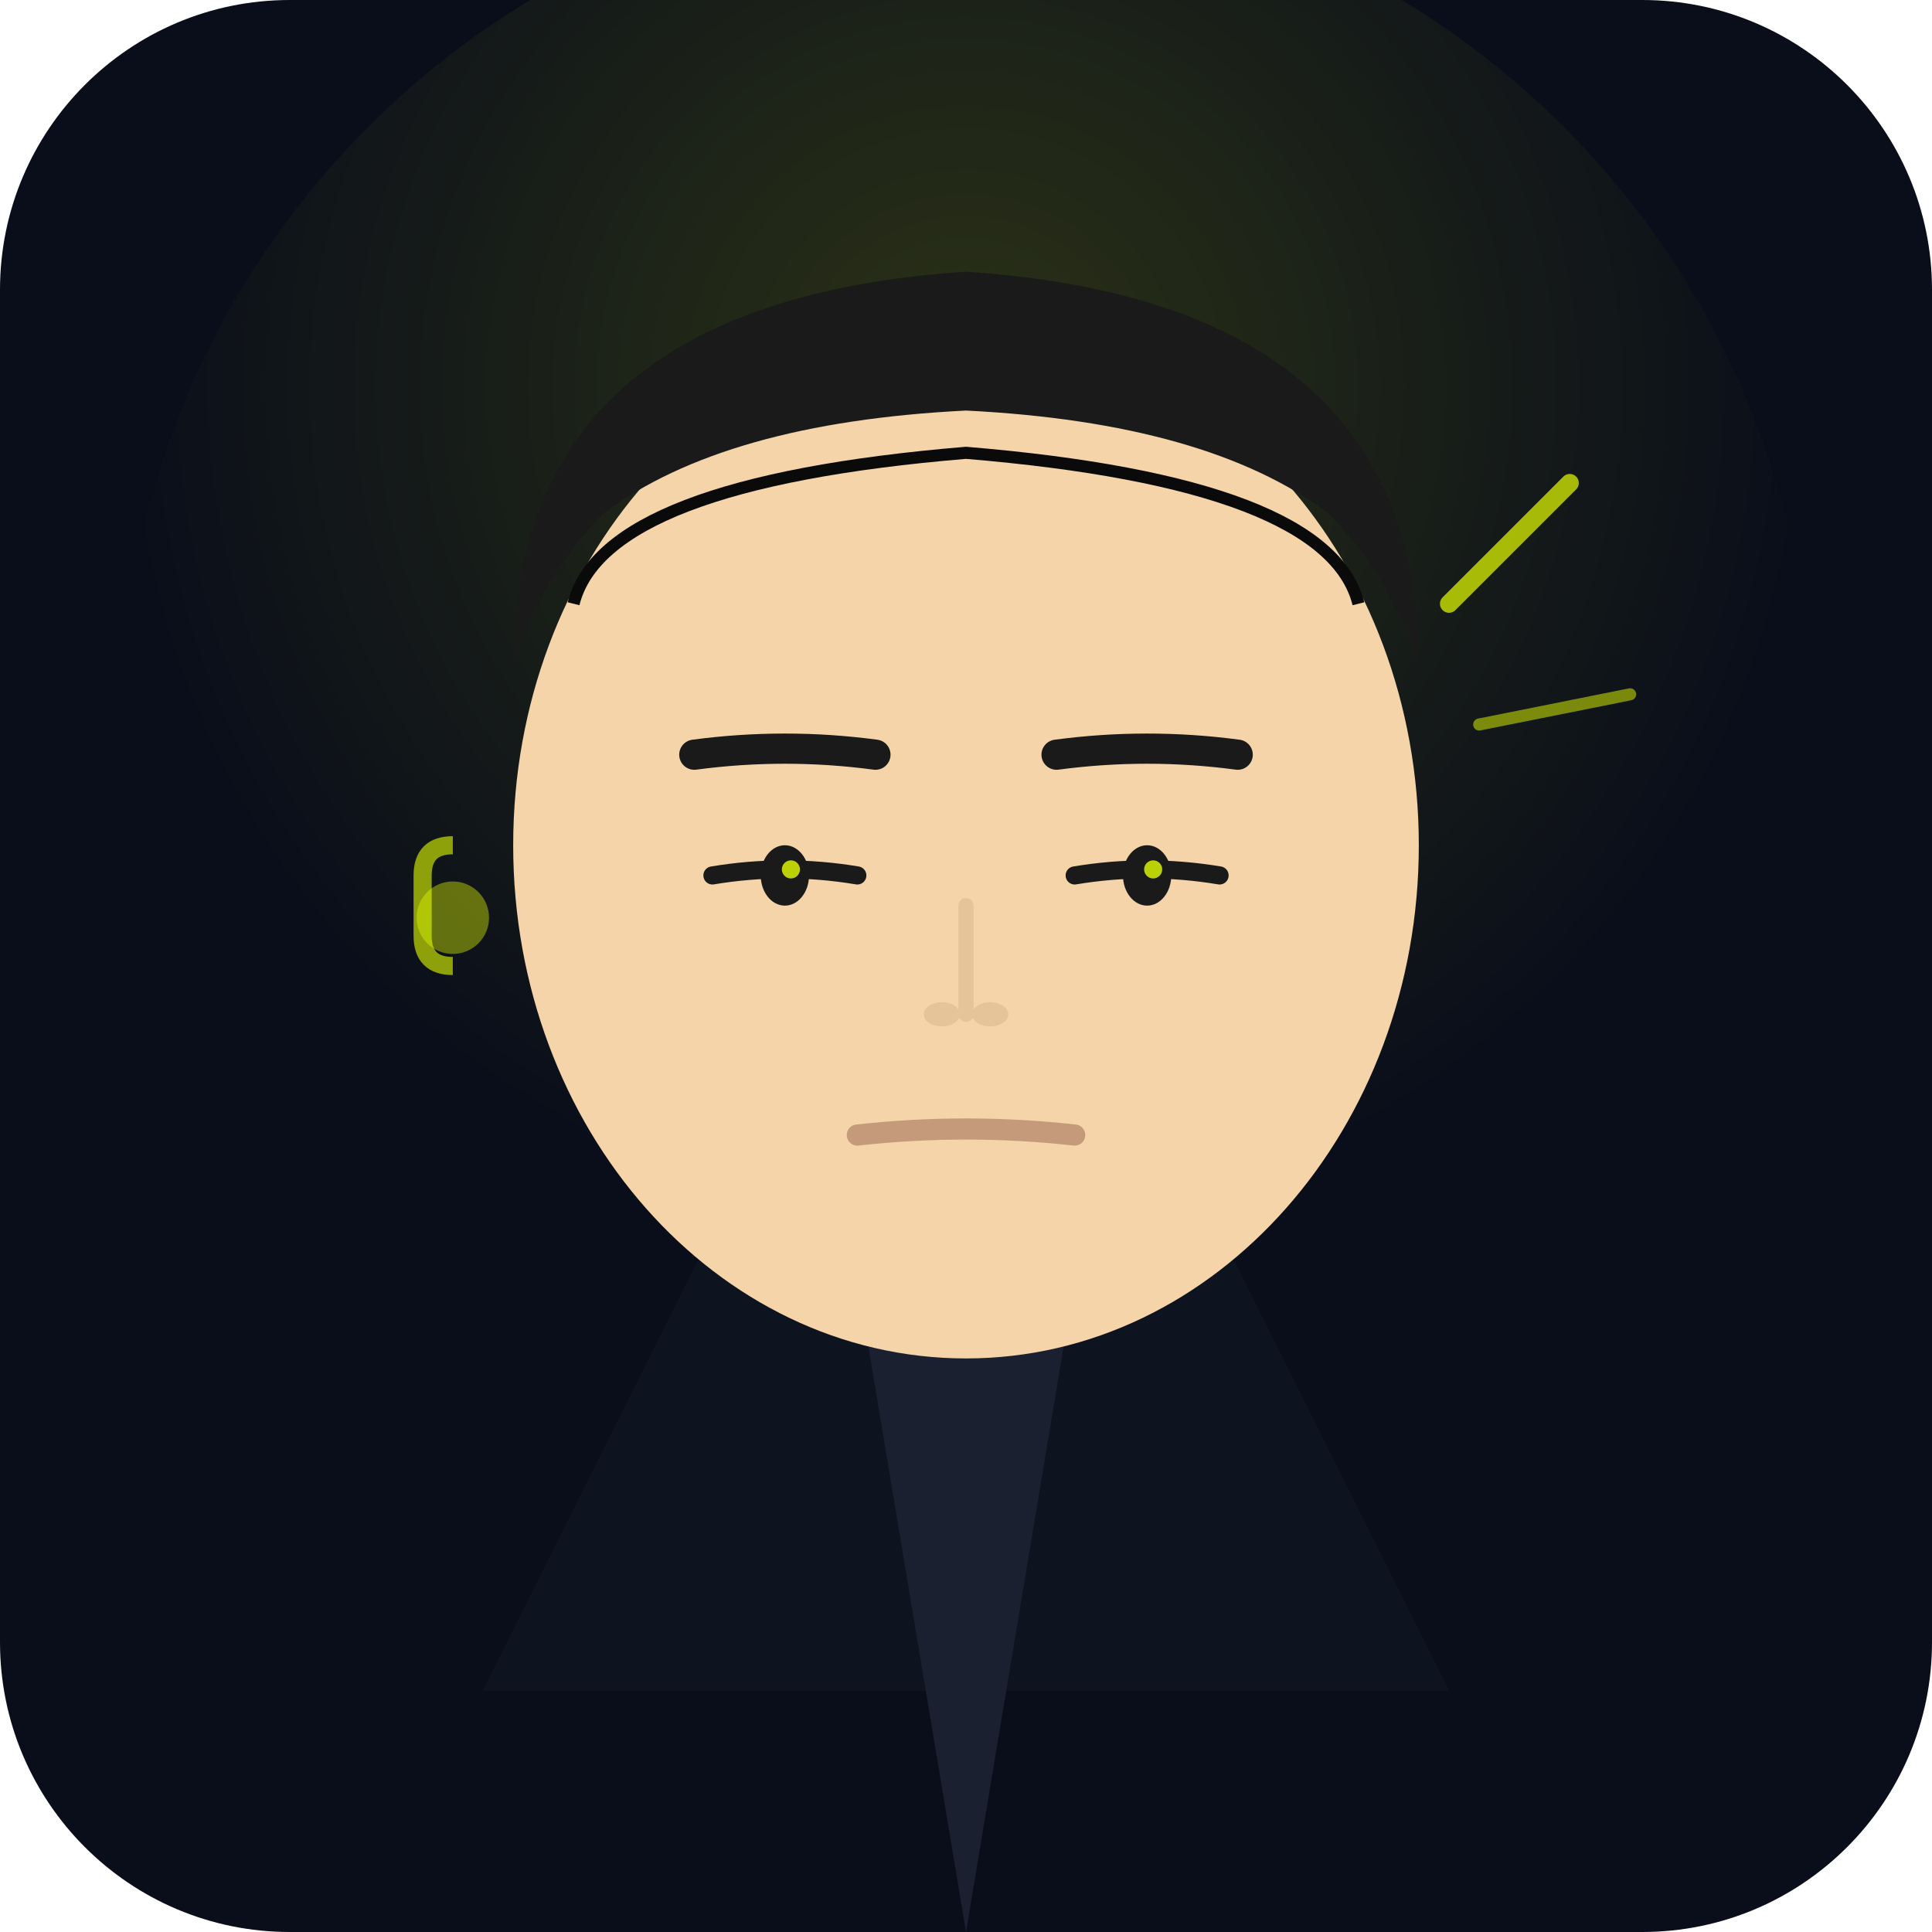
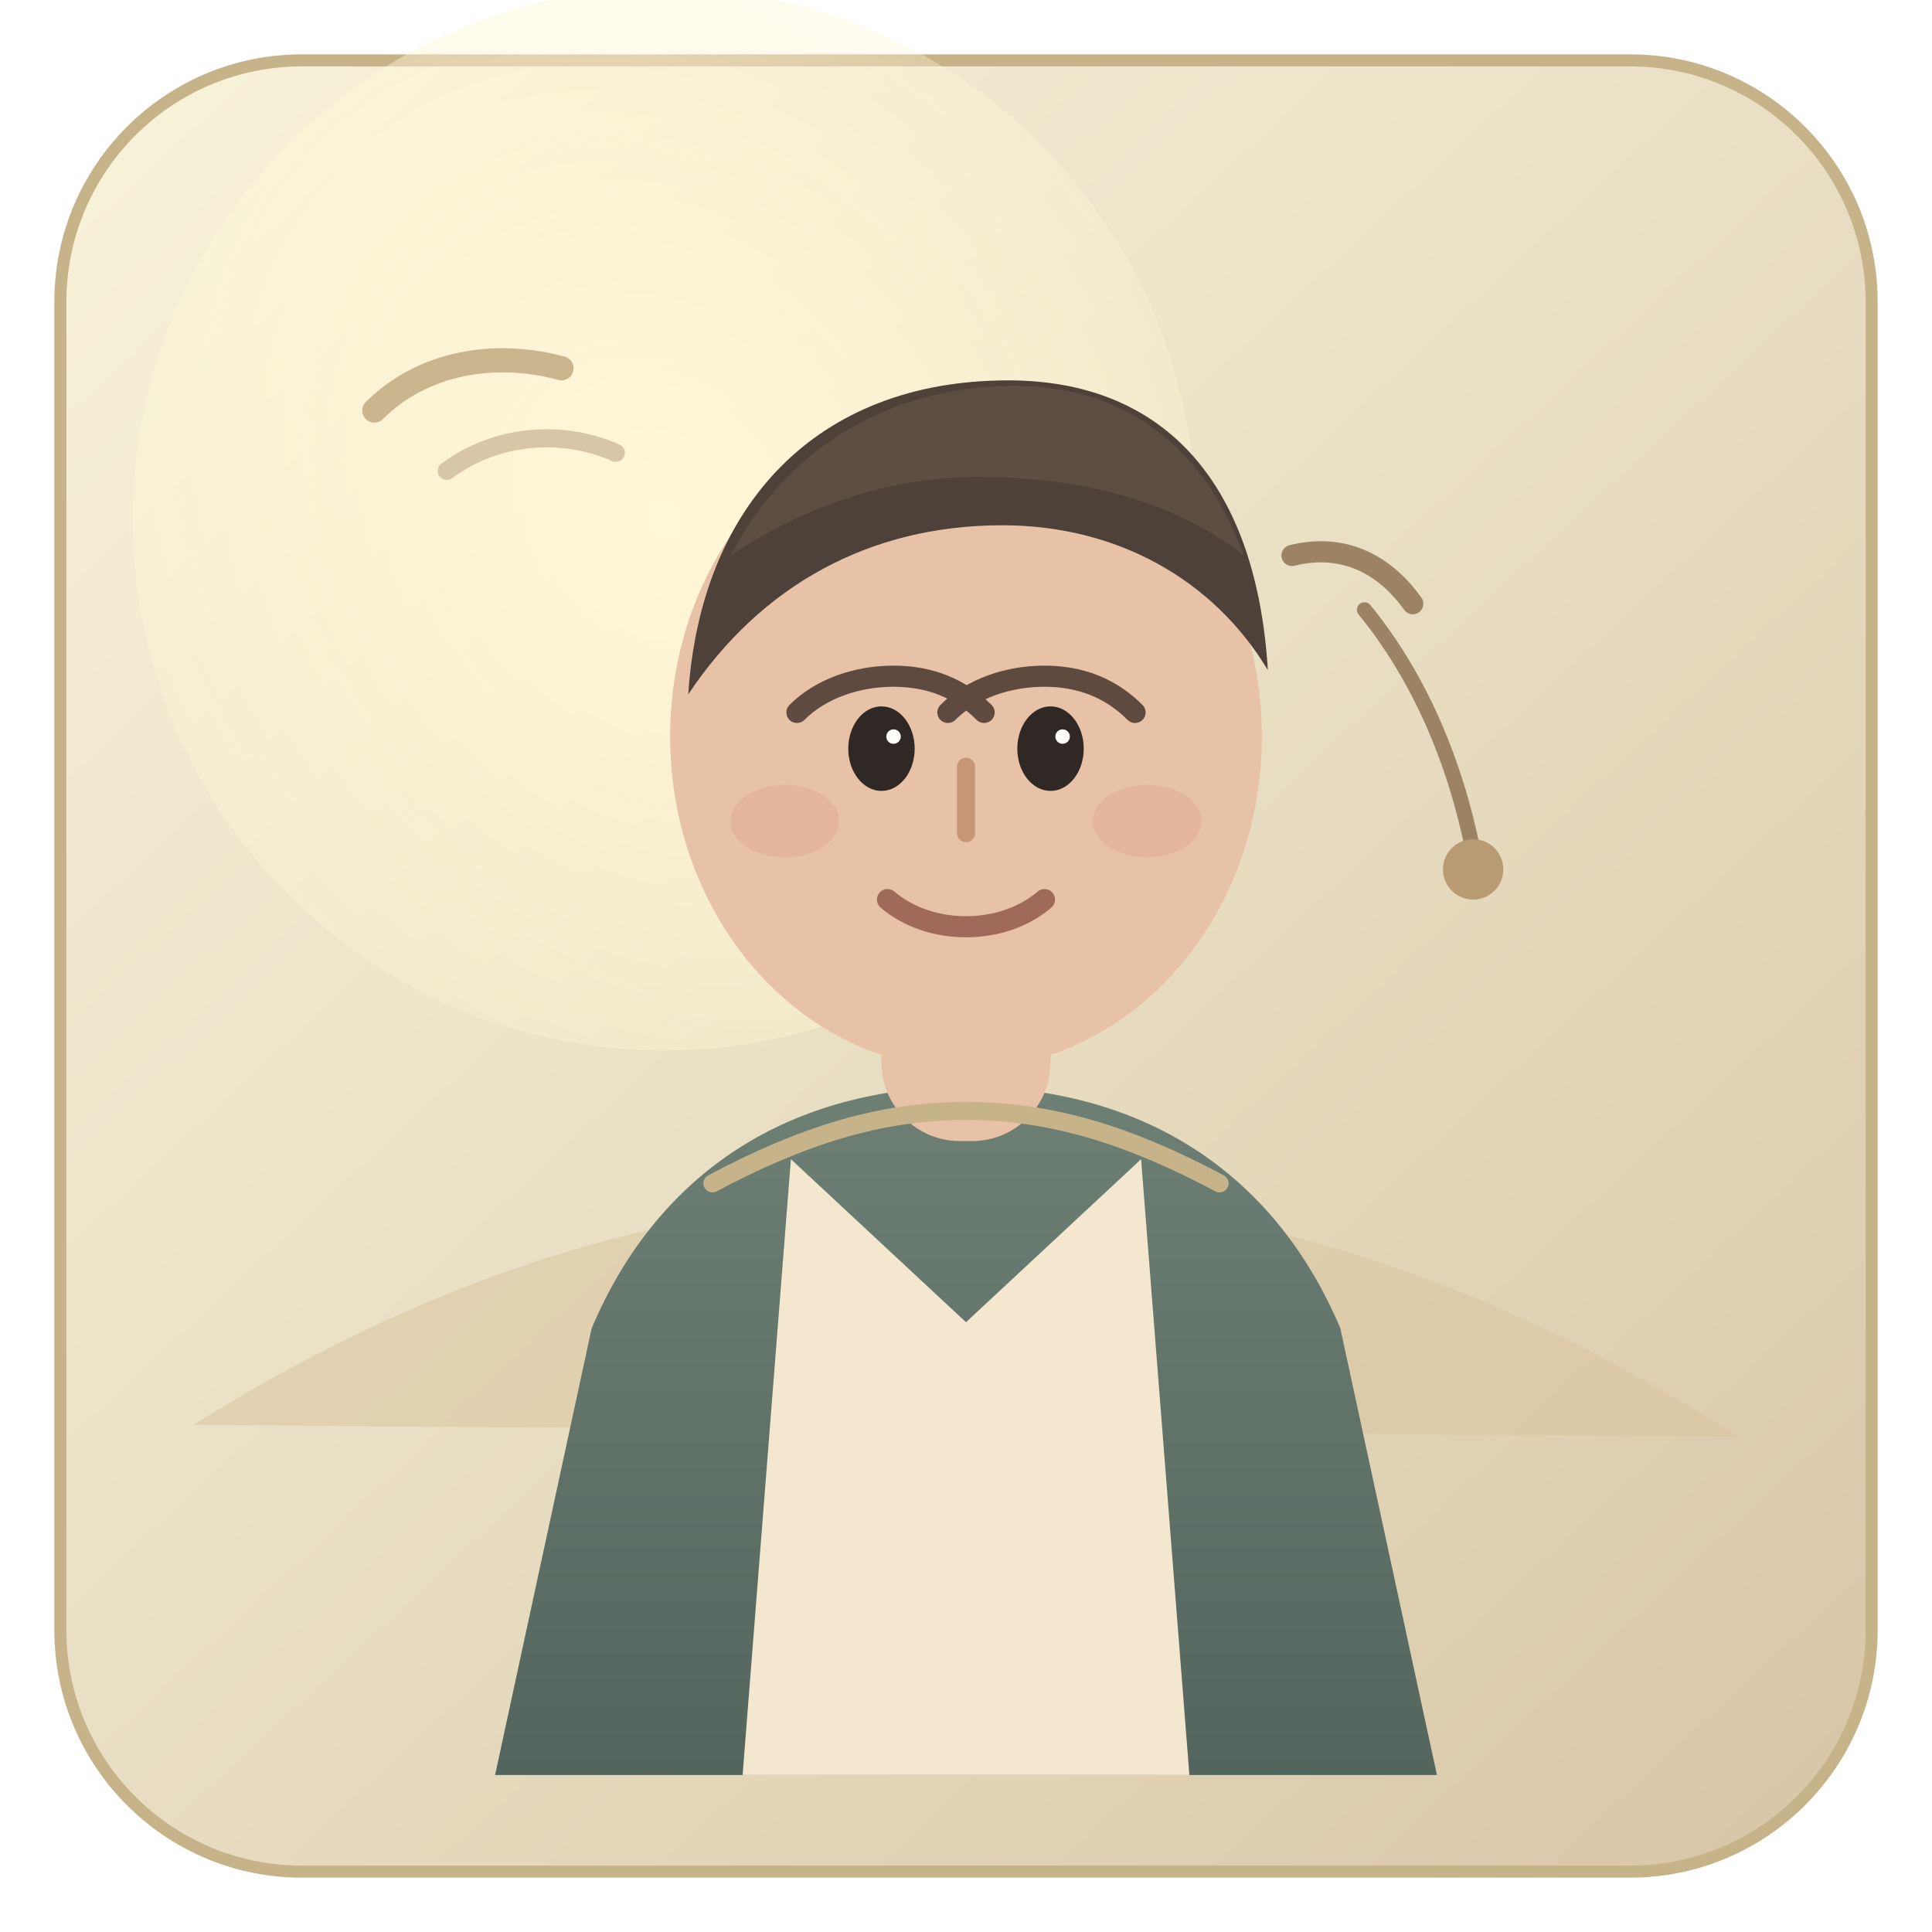
<svg xmlns="http://www.w3.org/2000/svg" width="320" height="320" viewBox="0 0 320 320" fill="none">
  <defs>
-     <linearGradient id="sc-bg" x1="0" y1="0" x2="320" y2="320">
-       <stop stop-color="#0a0e1a" />
-       <stop offset="1" stop-color="#1a1f35" />
+     <linearGradient id="sc_bg" x1="28" y1="18" x2="292" y2="302" gradientUnits="userSpaceOnUse">
+       <stop stop-color="#F7F1D8" />
+       <stop offset="0.48" stop-color="#E9DFC4" />
+       <stop offset="1" stop-color="#D9C8A8" />
    </linearGradient>
-     <radialGradient id="sc-glow" cx="0.5" cy="0.3">
-       <stop stop-color="#e5ff00" stop-opacity="0.15" />
-       <stop offset="1" stop-color="#e5ff00" stop-opacity="0" />
+     <radialGradient id="sc_glow" cx="0" cy="0" r="1" gradientUnits="userSpaceOnUse" gradientTransform="translate(110 86) rotate(53) scale(160 132)">
+       <stop stop-color="#FFF7D6" />
+       <stop offset="1" stop-color="#FFF7D6" stop-opacity="0" />
    </radialGradient>
+     <linearGradient id="sc_coat" x1="160" y1="180" x2="160" y2="298" gradientUnits="userSpaceOnUse">
+       <stop stop-color="#6E7F74" />
+       <stop offset="1" stop-color="#53645D" />
+     </linearGradient>
  </defs>
-   <rect width="320" height="320" rx="48" fill="url(#sc-bg)" />
-   <circle cx="160" cy="120" r="140" fill="url(#sc-glow)" />
-   <path d="M80 280 L120 200 L160 180 L200 200 L240 280 Z" fill="#0d1420" />
-   <path d="M140 200 L160 220 L180 200 L160 320 Z" fill="#1a2030" />
-   <ellipse cx="160" cy="140" rx="75" ry="85" fill="#f4d4a8" />
-   <path d="M85 110 Q85 50 160 45 Q235 50 235 110 Q230 95 220 85 Q200 70 160 68 Q120 70 100 85 Q90 95 85 110 Z" fill="#1a1a1a" />
-   <path d="M95 100 Q100 80 160 75 Q220 80 225 100" stroke="#0a0a0a" stroke-width="2" fill="none" />
-   <path d="M115 125 Q130 123 145 125" stroke="#1a1a1a" stroke-width="5" stroke-linecap="round" />
-   <path d="M175 125 Q190 123 205 125" stroke="#1a1a1a" stroke-width="5" stroke-linecap="round" />
-   <path d="M118 145 Q130 143 142 145" stroke="#1a1a1a" stroke-width="3" fill="none" stroke-linecap="round" />
-   <path d="M178 145 Q190 143 202 145" stroke="#1a1a1a" stroke-width="3" fill="none" stroke-linecap="round" />
-   <ellipse cx="130" cy="145" rx="4" ry="5" fill="#1a1a1a" />
-   <ellipse cx="190" cy="145" rx="4" ry="5" fill="#1a1a1a" />
-   <circle cx="131" cy="144" r="1.5" fill="#e5ff00" opacity="0.8" />
-   <circle cx="191" cy="144" r="1.5" fill="#e5ff00" opacity="0.8" />
-   <path d="M160 150 L160 168" stroke="#e4c498" stroke-width="2.5" stroke-linecap="round" />
-   <ellipse cx="156" cy="168" rx="3" ry="2" fill="#e4c498" />
-   <ellipse cx="164" cy="168" rx="3" ry="2" fill="#e4c498" />
-   <path d="M142 188 Q160 186 178 188" stroke="#c49a7a" stroke-width="3.5" stroke-linecap="round" />
-   <path d="M75 140 Q70 140 70 145 L70 155 Q70 160 75 160" stroke="#e5ff00" stroke-width="3" fill="none" opacity="0.6" />
-   <circle cx="75" cy="152" r="6" fill="#e5ff00" opacity="0.4" />
-   <path d="M240 100 L260 80" stroke="#e5ff00" stroke-width="3" stroke-linecap="round" opacity="0.7" />
-   <path d="M245 120 L270 115" stroke="#e5ff00" stroke-width="2" stroke-linecap="round" opacity="0.5" />
+   <rect x="10" y="10" width="300" height="300" rx="40" fill="url(#sc_bg)" />
+   <rect x="10" y="10" width="300" height="300" rx="40" stroke="#C7B38A" stroke-width="2" />
+   <circle cx="110" cy="86" r="88" fill="url(#sc_glow)" />
+   <path d="M32 236C77 208 117 198 160 198C203 198 244 210 288 238" fill="#D9C59E" fill-opacity="0.55" />
+   <path d="M82 294L98 220C109 194 131 180 160 180C189 180 211 194 222 220L238 294H82Z" fill="url(#sc_coat)" />
+   <path d="M131 192L160 219L189 192L197 294H123L131 192Z" fill="#F3E8CF" />
+   <rect x="146" y="161" width="28" height="28" rx="13" fill="#E8C2A6" />
+   <ellipse cx="160" cy="122" rx="49" ry="55" fill="#E8C2A6" />
+   <path d="M114 115C116 84 135 63 167 63C192 63 208 79 210 111C201 96 185 87 166 87C144 87 126 97 114 115Z" fill="#4D4139" />
+   <path d="M121 92C132 71 152 63 171 64C186 65 199 73 206 92C196 84 181 79 162 79C147 79 133 84 121 92Z" fill="#5C4E43" />
+   <path d="M132 118C136 114 142 112 148 112C154 112 159 114 163 118" stroke="#5F4A40" stroke-width="3.5" stroke-linecap="round" />
+   <path d="M157 118C161 114 167 112 173 112C179 112 184 114 188 118" stroke="#5F4A40" stroke-width="3.5" stroke-linecap="round" />
+   <ellipse cx="146" cy="124" rx="5.5" ry="7" fill="#2F2824" />
+   <ellipse cx="174" cy="124" rx="5.5" ry="7" fill="#2F2824" />
+   <circle cx="148" cy="122" r="1.2" fill="#FFFDF7" />
+   <circle cx="176" cy="122" r="1.2" fill="#FFFDF7" />
+   <path d="M160 127V138" stroke="#C79677" stroke-width="3" stroke-linecap="round" />
+   <path d="M147 149C154 155 166 155 173 149" stroke="#9F6A59" stroke-width="3.5" stroke-linecap="round" />
+   <ellipse cx="130" cy="136" rx="9" ry="6" fill="#D99D88" fill-opacity="0.35" />
+   <ellipse cx="190" cy="136" rx="9" ry="6" fill="#D99D88" fill-opacity="0.35" />
+   <path d="M118 196C133 188 146 184 160 184C174 184 187 188 202 196" stroke="#C7B38A" stroke-width="3" stroke-linecap="round" />
+   <path d="M214 92C222 90 229 93 234 100" stroke="#9C8364" stroke-width="3.5" stroke-linecap="round" />
+   <path d="M226 101C235 112 241 126 244 141" stroke="#9C8364" stroke-width="2.5" stroke-linecap="round" />
+   <circle cx="244" cy="144" r="5" fill="#B89A73" />
+   <path d="M62 68C70 60 82 58 93 61" stroke="#CBB58E" stroke-width="4" stroke-linecap="round" />
+   <path d="M74 78C82 72 93 71 102 75" stroke="#D8C7A6" stroke-width="3" stroke-linecap="round" />
</svg>
